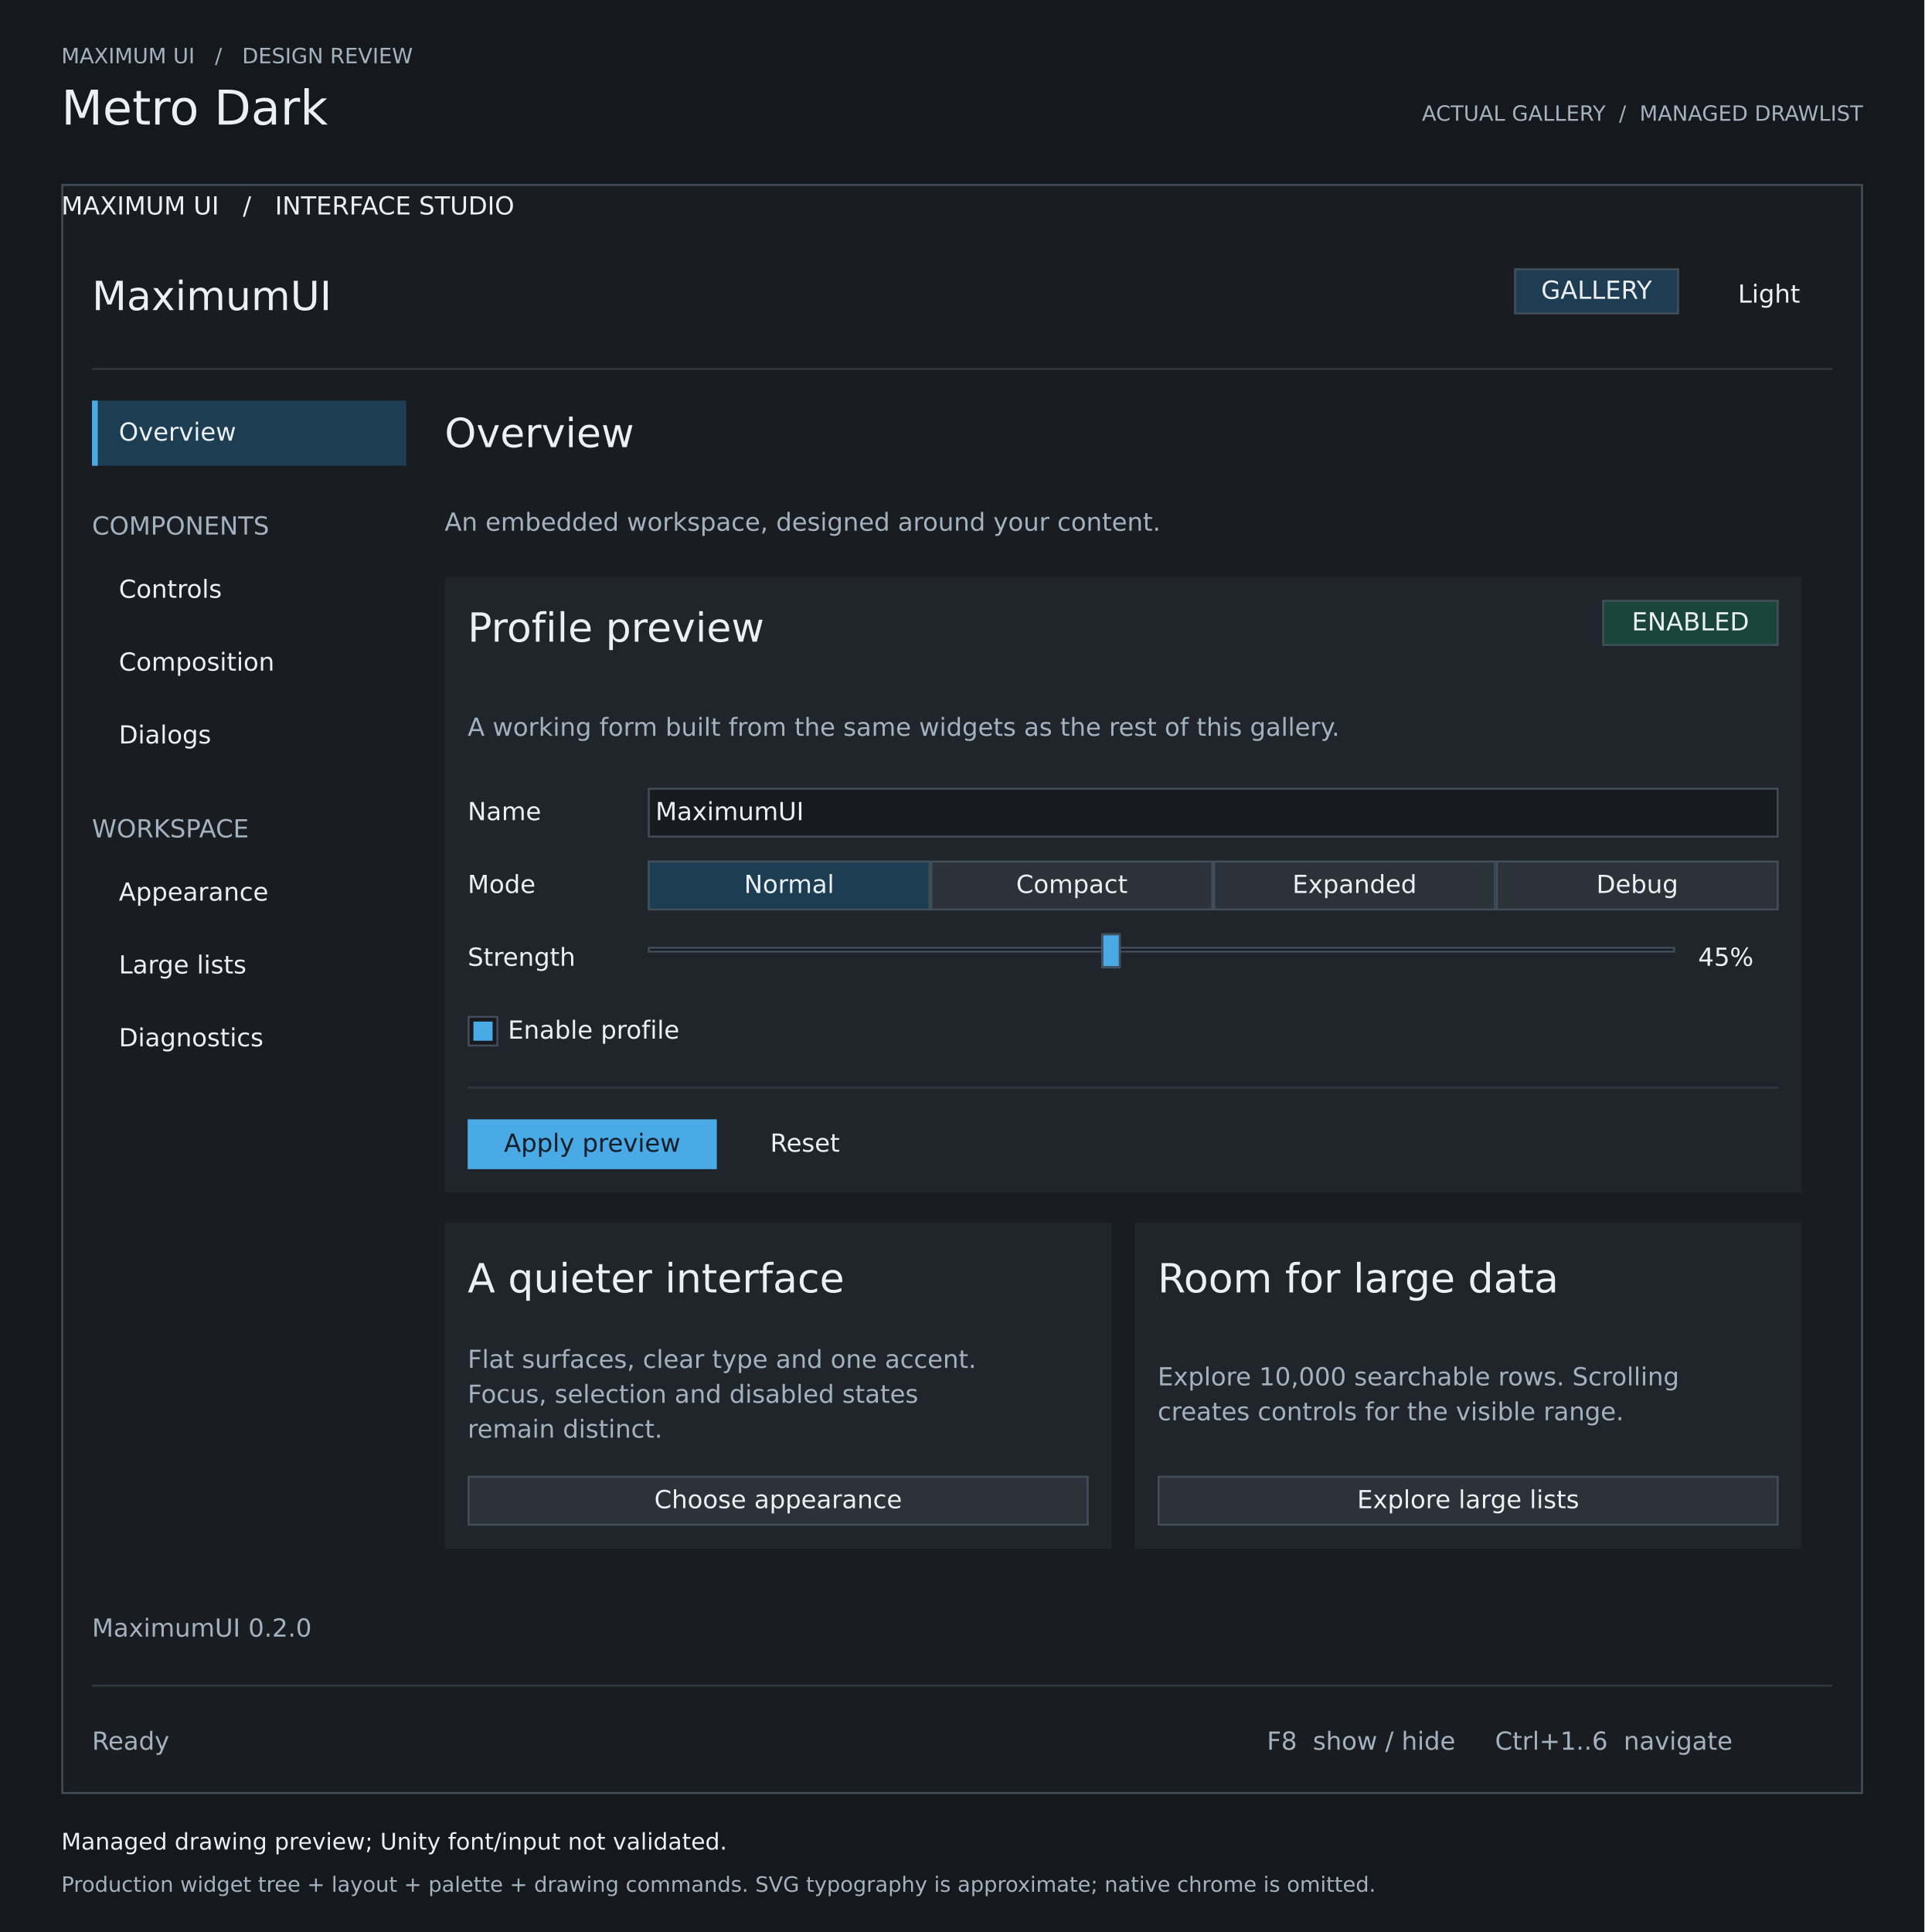
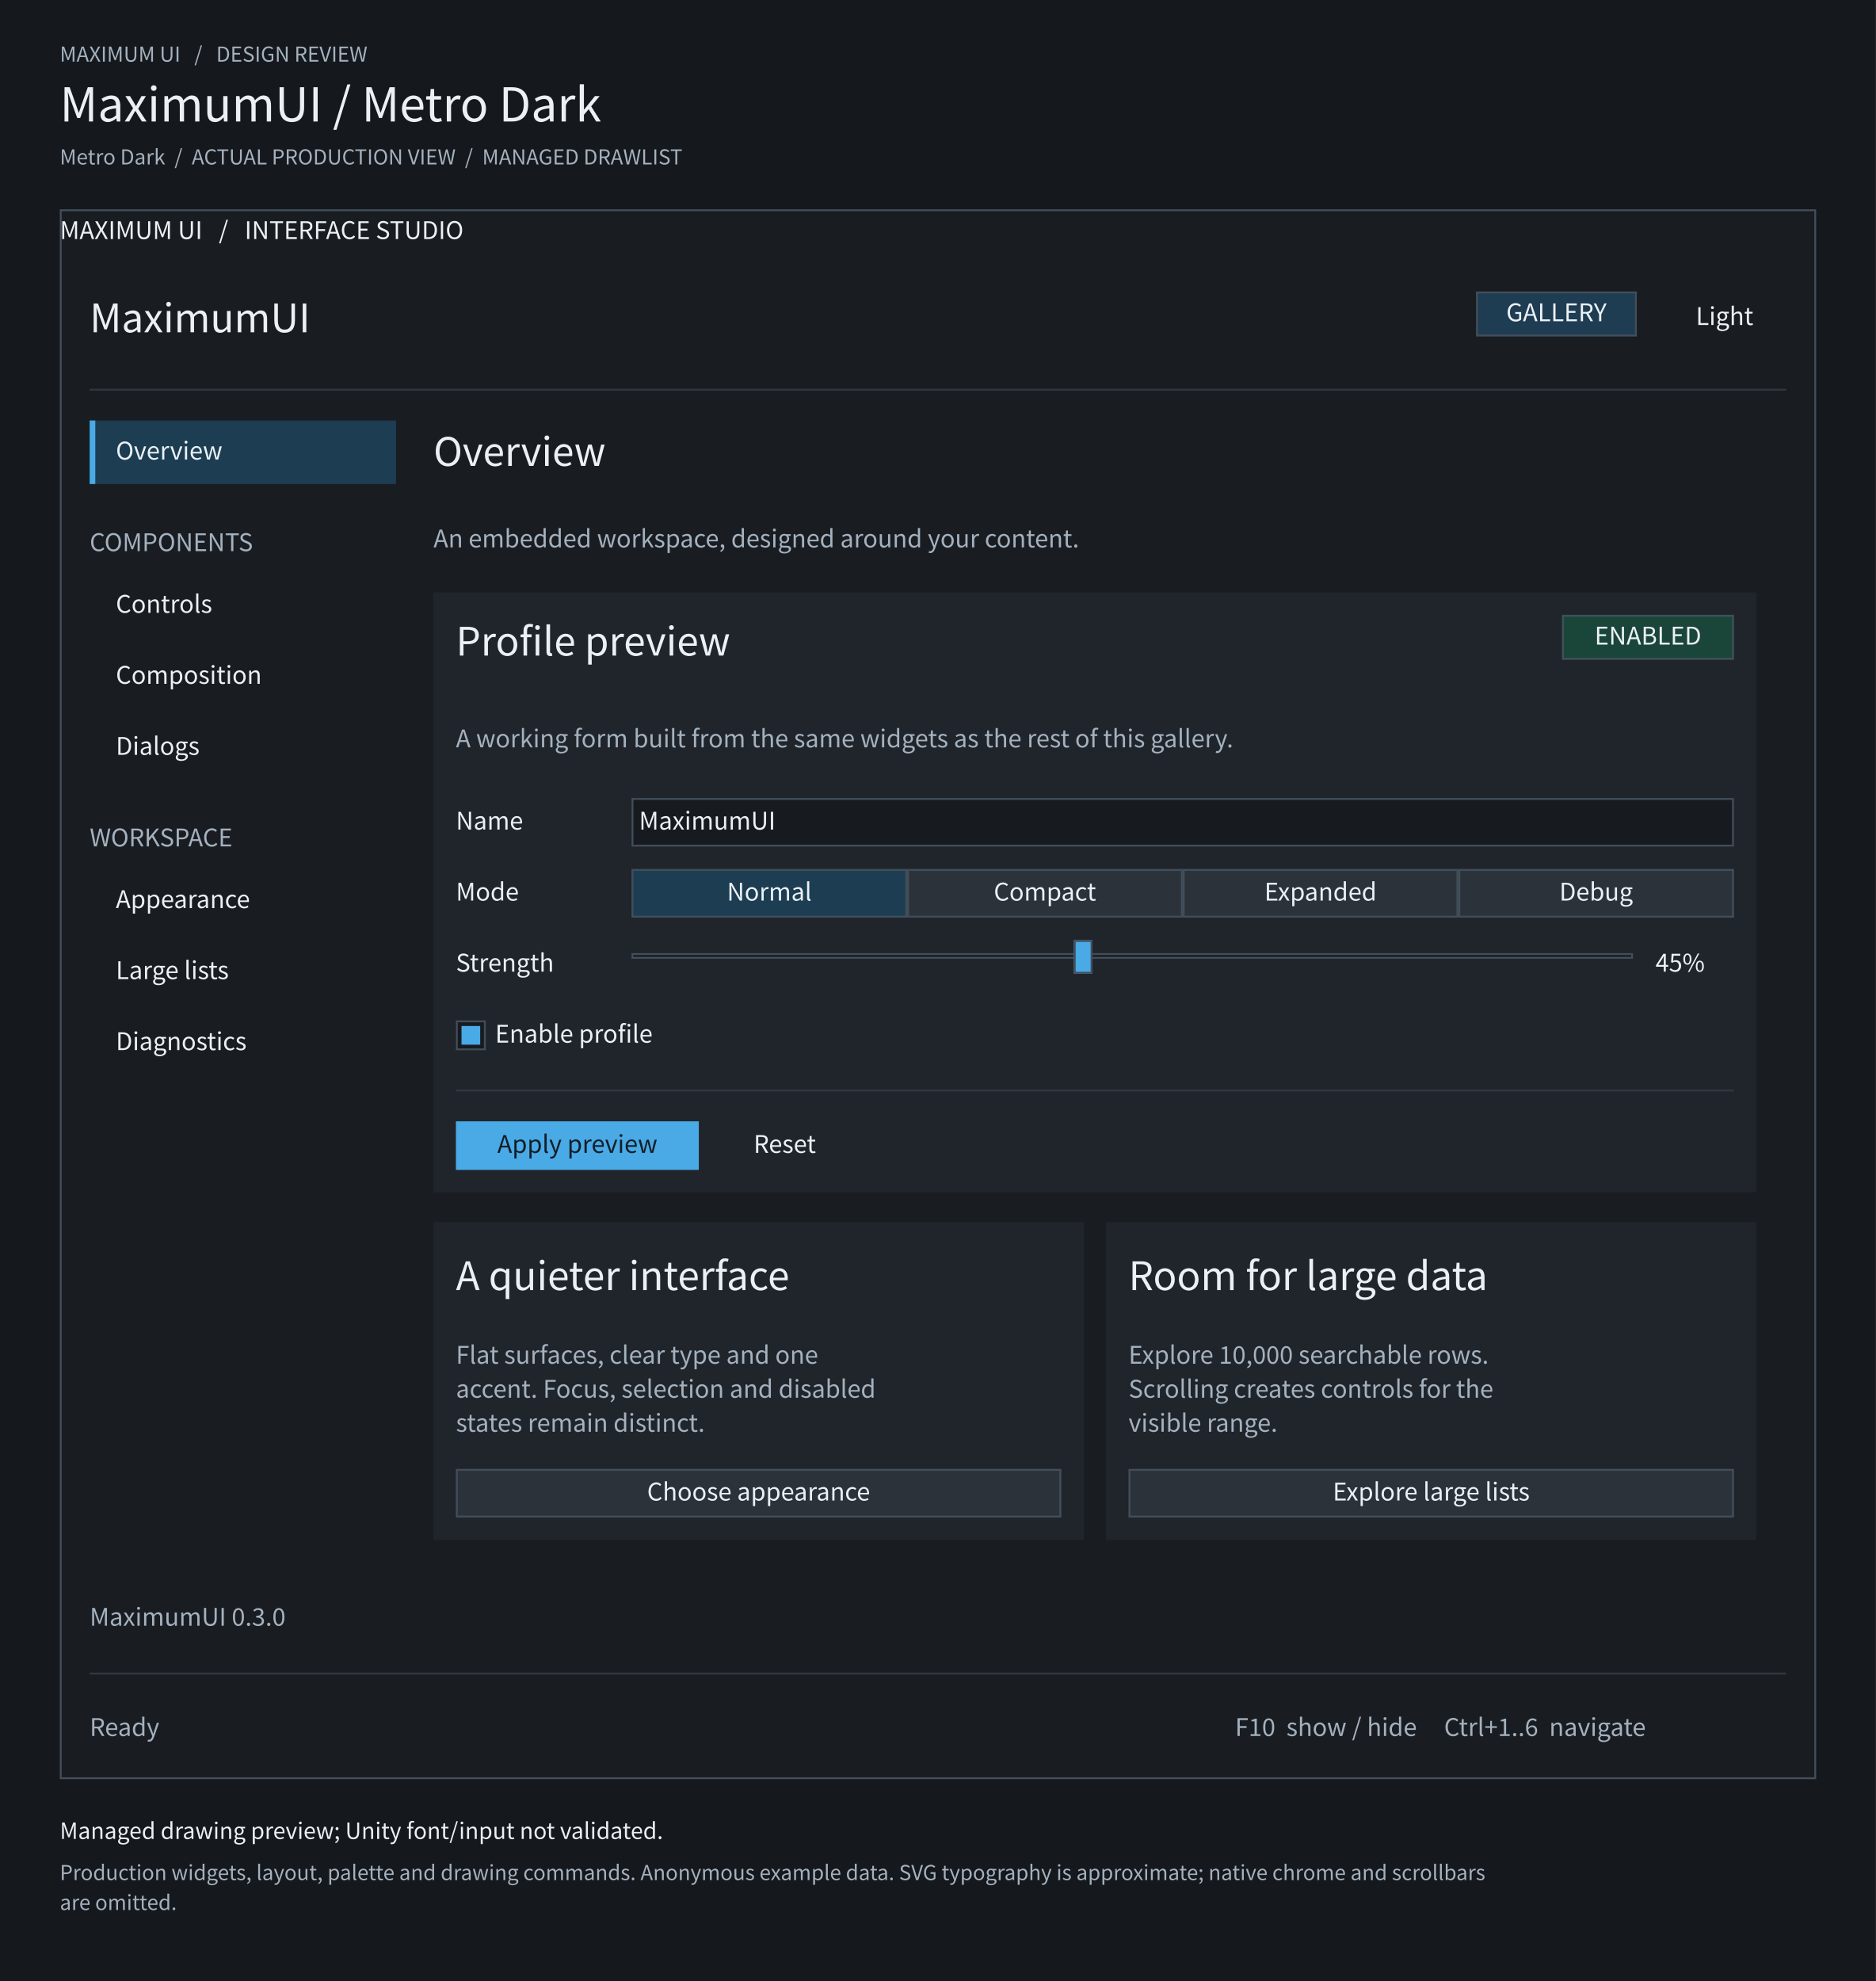
- <svg xmlns="http://www.w3.org/2000/svg" width="1004" height="1008" viewBox="0 0 1004 1008" role="img" aria-labelledby="title description">
-   <rect x="0" y="0" width="1004" height="1008" fill="#15181c" />
-   <text x="32" y="33" font-size="11" font-family="'Segoe UI', 'DejaVu Sans', sans-serif" text-anchor="start" xml:space="preserve" fill="#a4b1be">MAXIMUM UI   /   DESIGN REVIEW</text>
-   <text x="32" y="65" font-size="25" font-family="'Segoe UI', 'DejaVu Sans', sans-serif" text-anchor="start" xml:space="preserve" fill="#ebf0f4">Metro Dark</text>
-   <text x="972" y="63" font-size="11" font-family="'Segoe UI', 'DejaVu Sans', sans-serif" text-anchor="end" xml:space="preserve" fill="#a4b1be">ACTUAL GALLERY  /  MANAGED DRAWLIST</text>
-   <g transform="translate(32 96)">
+ <svg xmlns="http://www.w3.org/2000/svg" width="1004" height="1060" viewBox="0 0 1004 1060" role="img" aria-labelledby="title description">
+   <rect x="0" y="0" width="1004" height="1060" fill="#15181c" />
+   <text x="32" y="33" font-size="11" font-family="'Segoe UI', 'Noto Sans CJK SC', 'Microsoft YaHei', 'DejaVu Sans', sans-serif" text-anchor="start" xml:space="preserve" fill="#a4b1be">MAXIMUM UI   /   DESIGN REVIEW</text>
+   <text x="32" y="65" font-size="25" font-family="'Segoe UI', 'Noto Sans CJK SC', 'Microsoft YaHei', 'DejaVu Sans', sans-serif" text-anchor="start" xml:space="preserve" fill="#ebf0f4">MaximumUI / Metro Dark</text>
+   <text x="32" y="88" font-size="11" font-family="'Segoe UI', 'Noto Sans CJK SC', 'Microsoft YaHei', 'DejaVu Sans', sans-serif" text-anchor="start" xml:space="preserve" fill="#a4b1be">Metro Dark  /  ACTUAL PRODUCTION VIEW  /  MANAGED DRAWLIST</text>
+   <g transform="translate(32 112)">
    <rect x="0" y="0" width="940" height="840" fill="#191d22" />
    <rect x="0.5" y="0.5" width="939" height="839" fill="none" stroke-width="1" stroke="#424e5a" />
-     <text x="0" y="15.9" font-size="13" font-family="'Segoe UI', 'DejaVu Sans', sans-serif" text-anchor="start" xml:space="preserve" data-widget-path="0" fill="#ebf0f4">MAXIMUM UI   /   INTERFACE STUDIO</text>
-     <text x="16" y="65.8" font-size="21" font-family="'Segoe UI', 'DejaVu Sans', sans-serif" text-anchor="start" xml:space="preserve" data-widget-path="0.0.0.0" fill="#ebf0f4">MaximumUI</text>
+     <text x="0" y="15.9" font-size="13" font-family="'Segoe UI', 'Noto Sans CJK SC', 'Microsoft YaHei', 'DejaVu Sans', sans-serif" text-anchor="start" xml:space="preserve" data-widget-path="0" fill="#ebf0f4">MAXIMUM UI   /   INTERFACE STUDIO</text>
+     <text x="16" y="65.8" font-size="21" font-family="'Segoe UI', 'Noto Sans CJK SC', 'Microsoft YaHei', 'DejaVu Sans', sans-serif" text-anchor="start" xml:space="preserve" data-widget-path="0.0.0.0" fill="#ebf0f4">MaximumUI</text>
    <rect x="758" y="44" width="86" height="24" fill="#1e3c52" />
    <rect x="758.5" y="44.5" width="85" height="23" fill="none" stroke-width="1" stroke="#424e5a" />
-     <text x="801" y="59.9" font-size="13" font-family="'Segoe UI', 'DejaVu Sans', sans-serif" text-anchor="middle" xml:space="preserve" data-widget-path="0.0.0.1" fill="#ebf0f4">GALLERY</text>
-     <text x="891" y="61.9" font-size="13" font-family="'Segoe UI', 'DejaVu Sans', sans-serif" text-anchor="middle" xml:space="preserve" data-widget-path="0.0.0.2" fill="#ebf0f4">Light</text>
+     <text x="801" y="59.9" font-size="13" font-family="'Segoe UI', 'Noto Sans CJK SC', 'Microsoft YaHei', 'DejaVu Sans', sans-serif" text-anchor="middle" xml:space="preserve" data-widget-path="0.0.0.1" fill="#ebf0f4">GALLERY</text>
+     <text x="891" y="61.9" font-size="13" font-family="'Segoe UI', 'Noto Sans CJK SC', 'Microsoft YaHei', 'DejaVu Sans', sans-serif" text-anchor="middle" xml:space="preserve" data-widget-path="0.0.0.2" fill="#ebf0f4">Light</text>
    <rect x="16" y="96" width="908" height="1" fill="#2f3841" />
    <rect x="16" y="113" width="164" height="34" fill="#1c3d52" />
    <rect x="16" y="113" width="3" height="34" fill="#49aae6" />
-     <text x="30" y="133.9" font-size="13" font-family="'Segoe UI', 'DejaVu Sans', sans-serif" text-anchor="start" xml:space="preserve" data-widget-path="0.0.2.0.0" fill="#ebf0f4">Overview</text>
-     <text x="16" y="182.9" font-size="13" font-family="'Segoe UI', 'DejaVu Sans', sans-serif" text-anchor="start" xml:space="preserve" data-widget-path="0.0.2.0.2" fill="#a4b1be">COMPONENTS</text>
-     <text x="30" y="215.9" font-size="13" font-family="'Segoe UI', 'DejaVu Sans', sans-serif" text-anchor="start" xml:space="preserve" data-widget-path="0.0.2.0.3" fill="#ebf0f4">Controls</text>
-     <text x="30" y="253.9" font-size="13" font-family="'Segoe UI', 'DejaVu Sans', sans-serif" text-anchor="start" xml:space="preserve" data-widget-path="0.0.2.0.4" fill="#ebf0f4">Composition</text>
-     <text x="30" y="291.9" font-size="13" font-family="'Segoe UI', 'DejaVu Sans', sans-serif" text-anchor="start" xml:space="preserve" data-widget-path="0.0.2.0.5" fill="#ebf0f4">Dialogs</text>
-     <text x="16" y="340.9" font-size="13" font-family="'Segoe UI', 'DejaVu Sans', sans-serif" text-anchor="start" xml:space="preserve" data-widget-path="0.0.2.0.7" fill="#a4b1be">WORKSPACE</text>
-     <text x="30" y="373.9" font-size="13" font-family="'Segoe UI', 'DejaVu Sans', sans-serif" text-anchor="start" xml:space="preserve" data-widget-path="0.0.2.0.8" fill="#ebf0f4">Appearance</text>
-     <text x="30" y="411.9" font-size="13" font-family="'Segoe UI', 'DejaVu Sans', sans-serif" text-anchor="start" xml:space="preserve" data-widget-path="0.0.2.0.9" fill="#ebf0f4">Large lists</text>
-     <text x="30" y="449.9" font-size="13" font-family="'Segoe UI', 'DejaVu Sans', sans-serif" text-anchor="start" xml:space="preserve" data-widget-path="0.0.2.0.10" fill="#ebf0f4">Diagnostics</text>
-     <text x="16" y="757.9" font-size="13" font-family="'Segoe UI', 'DejaVu Sans', sans-serif" text-anchor="start" xml:space="preserve" data-widget-path="0.0.2.0.12" fill="#a4b1be">MaximumUI 0.2.0</text>
-     <text x="200" y="137.3" font-size="21" font-family="'Segoe UI', 'DejaVu Sans', sans-serif" text-anchor="start" xml:space="preserve" data-widget-path="0.0.2.1.0" fill="#ebf0f4">Overview</text>
-     <text x="200" y="180.9" font-size="13" font-family="'Segoe UI', 'DejaVu Sans', sans-serif" text-anchor="start" xml:space="preserve" data-widget-path="0.0.2.1.1" fill="#a4b1be">An embedded workspace, designed around your content.</text>
-     <rect x="200" y="205" width="708" height="321" fill="#20252b" />
-     <text x="212" y="238.8" font-size="21" font-family="'Segoe UI', 'DejaVu Sans', sans-serif" text-anchor="start" xml:space="preserve" data-widget-path="0.0.2.1.2.0.0.0.0.0" fill="#ebf0f4">Profile preview</text>
-     <rect x="804" y="217" width="92" height="24" fill="#1a463a" />
-     <rect x="804.5" y="217.5" width="91" height="23" fill="none" stroke-width="1" stroke="#424e5a" />
-     <text x="850" y="232.9" font-size="13" font-family="'Segoe UI', 'DejaVu Sans', sans-serif" text-anchor="middle" xml:space="preserve" data-widget-path="0.0.2.1.2.0.0.0.0.1" fill="#ebf0f4">ENABLED</text>
-     <text x="212" y="287.9" font-size="13" font-family="'Segoe UI', 'DejaVu Sans', sans-serif" text-anchor="start" xml:space="preserve" data-widget-path="0.0.2.1.2.0.0.0.1" fill="#a4b1be">A working form built from the same widgets as the rest of this gallery.</text>
-     <text x="212" y="331.9" font-size="13" font-family="'Segoe UI', 'DejaVu Sans', sans-serif" text-anchor="start" xml:space="preserve" data-widget-path="0.0.2.1.2.0.0.0.2.0" fill="#ebf0f4">Name</text>
-     <rect x="306" y="315" width="590" height="26" fill="#171b1f" />
-     <rect x="306.5" y="315.5" width="589" height="25" fill="none" stroke-width="1" stroke="#424e5a" />
-     <text x="310" y="331.9" font-size="13" font-family="'Segoe UI', 'DejaVu Sans', sans-serif" text-anchor="start" xml:space="preserve" data-widget-path="0.0.2.1.2.0.0.0.2.1" fill="#ebf0f4">MaximumUI</text>
-     <text x="212" y="369.9" font-size="13" font-family="'Segoe UI', 'DejaVu Sans', sans-serif" text-anchor="start" xml:space="preserve" data-widget-path="0.0.2.1.2.0.0.0.3.0" fill="#ebf0f4">Mode</text>
-     <rect x="306" y="353" width="147.5" height="26" fill="#1c3d52" />
-     <rect x="306.5" y="353.5" width="146.5" height="25" fill="none" stroke-width="1" stroke="#424e5a" />
-     <text x="379.75" y="369.9" font-size="13" font-family="'Segoe UI', 'DejaVu Sans', sans-serif" text-anchor="middle" xml:space="preserve" data-widget-path="0.0.2.1.2.0.0.0.3.1" fill="#ebf0f4">Normal</text>
-     <rect x="453.5" y="353" width="147.5" height="26" fill="#2b323a" />
-     <rect x="454" y="353.5" width="146.5" height="25" fill="none" stroke-width="1" stroke="#424e5a" />
-     <text x="527.25" y="369.9" font-size="13" font-family="'Segoe UI', 'DejaVu Sans', sans-serif" text-anchor="middle" xml:space="preserve" data-widget-path="0.0.2.1.2.0.0.0.3.1" fill="#ebf0f4">Compact</text>
-     <rect x="601" y="353" width="147.5" height="26" fill="#2b323a" />
-     <rect x="601.5" y="353.5" width="146.5" height="25" fill="none" stroke-width="1" stroke="#424e5a" />
-     <text x="674.75" y="369.9" font-size="13" font-family="'Segoe UI', 'DejaVu Sans', sans-serif" text-anchor="middle" xml:space="preserve" data-widget-path="0.0.2.1.2.0.0.0.3.1" fill="#ebf0f4">Expanded</text>
-     <rect x="748.5" y="353" width="147.5" height="26" fill="#2b323a" />
-     <rect x="749" y="353.5" width="146.5" height="25" fill="none" stroke-width="1" stroke="#424e5a" />
-     <text x="822.25" y="369.9" font-size="13" font-family="'Segoe UI', 'DejaVu Sans', sans-serif" text-anchor="middle" xml:space="preserve" data-widget-path="0.0.2.1.2.0.0.0.3.1" fill="#ebf0f4">Debug</text>
-     <text x="212" y="407.9" font-size="13" font-family="'Segoe UI', 'DejaVu Sans', sans-serif" text-anchor="start" xml:space="preserve" data-widget-path="0.0.2.1.2.0.0.0.4.0" fill="#ebf0f4">Strength</text>
-     <rect x="306" y="398" width="536" height="3" fill="#171b1f" />
-     <rect x="306.5" y="398.5" width="535" height="2" fill="none" stroke-width="1" stroke="#424e5a" />
-     <rect x="542.7" y="391" width="10" height="18" fill="#49aae6" />
-     <rect x="543.2" y="391.5" width="9" height="17" fill="none" stroke-width="1" stroke="#424e5a" />
-     <text x="854" y="407.9" font-size="13" font-family="'Segoe UI', 'DejaVu Sans', sans-serif" text-anchor="start" xml:space="preserve" data-widget-path="0.0.2.1.2.0.0.0.4.2" fill="#ebf0f4">45%</text>
-     <rect x="212" y="434" width="16" height="16" fill="#171b1f" />
-     <rect x="212.5" y="434.5" width="15" height="15" fill="none" stroke-width="1" stroke="#424e5a" />
-     <rect x="215" y="437" width="10" height="10" fill="#49aae6" />
-     <text x="233" y="445.9" font-size="13" font-family="'Segoe UI', 'DejaVu Sans', sans-serif" text-anchor="start" xml:space="preserve" data-widget-path="0.0.2.1.2.0.0.0.5" fill="#ebf0f4">Enable profile</text>
-     <rect x="212" y="471" width="684" height="1" fill="#2f3841" />
-     <rect x="212" y="488" width="130" height="26" fill="#49aae6" />
-     <text x="277" y="504.9" font-size="13" font-family="'Segoe UI', 'DejaVu Sans', sans-serif" text-anchor="middle" xml:space="preserve" data-widget-path="0.0.2.1.2.0.0.0.7.0" fill="#131e28">Apply preview</text>
-     <text x="388" y="504.9" font-size="13" font-family="'Segoe UI', 'DejaVu Sans', sans-serif" text-anchor="middle" xml:space="preserve" data-widget-path="0.0.2.1.2.0.0.0.7.1" fill="#ebf0f4">Reset</text>
-     <rect x="200" y="542" width="348" height="170" fill="#20252b" />
-     <text x="212" y="578.3" font-size="21" font-family="'Segoe UI', 'DejaVu Sans', sans-serif" text-anchor="start" xml:space="preserve" data-widget-path="0.0.2.1.2.0.1.0.0.0" fill="#ebf0f4">A quieter interface</text>
-     <text x="212" y="617.7" font-size="13" font-family="'Segoe UI', 'DejaVu Sans', sans-serif" text-anchor="start" xml:space="preserve" data-widget-path="0.0.2.1.2.0.1.0.0.1" fill="#a4b1be">Flat surfaces, clear type and one accent.</text>
-     <text x="212" y="635.9" font-size="13" font-family="'Segoe UI', 'DejaVu Sans', sans-serif" text-anchor="start" xml:space="preserve" data-widget-path="0.0.2.1.2.0.1.0.0.1" fill="#a4b1be">Focus, selection and disabled states</text>
-     <text x="212" y="654.1" font-size="13" font-family="'Segoe UI', 'DejaVu Sans', sans-serif" text-anchor="start" xml:space="preserve" data-widget-path="0.0.2.1.2.0.1.0.0.1" fill="#a4b1be">remain distinct.</text>
-     <rect x="212" y="674" width="324" height="26" fill="#2b323a" />
-     <rect x="212.5" y="674.5" width="323" height="25" fill="none" stroke-width="1" stroke="#424e5a" />
-     <text x="374" y="690.9" font-size="13" font-family="'Segoe UI', 'DejaVu Sans', sans-serif" text-anchor="middle" xml:space="preserve" data-widget-path="0.0.2.1.2.0.1.0.0.2" fill="#ebf0f4">Choose appearance</text>
-     <rect x="560" y="542" width="348" height="170" fill="#20252b" />
-     <text x="572" y="578.3" font-size="21" font-family="'Segoe UI', 'DejaVu Sans', sans-serif" text-anchor="start" xml:space="preserve" data-widget-path="0.0.2.1.2.0.1.1.0.0" fill="#ebf0f4">Room for large data</text>
-     <text x="572" y="626.8" font-size="13" font-family="'Segoe UI', 'DejaVu Sans', sans-serif" text-anchor="start" xml:space="preserve" data-widget-path="0.0.2.1.2.0.1.1.0.1" fill="#a4b1be">Explore 10,000 searchable rows. Scrolling</text>
-     <text x="572" y="645" font-size="13" font-family="'Segoe UI', 'DejaVu Sans', sans-serif" text-anchor="start" xml:space="preserve" data-widget-path="0.0.2.1.2.0.1.1.0.1" fill="#a4b1be">creates controls for the visible range.</text>
-     <rect x="572" y="674" width="324" height="26" fill="#2b323a" />
-     <rect x="572.5" y="674.5" width="323" height="25" fill="none" stroke-width="1" stroke="#424e5a" />
-     <text x="734" y="690.9" font-size="13" font-family="'Segoe UI', 'DejaVu Sans', sans-serif" text-anchor="middle" xml:space="preserve" data-widget-path="0.0.2.1.2.0.1.1.0.2" fill="#ebf0f4">Explore large lists</text>
+     <text x="30" y="133.9" font-size="13" font-family="'Segoe UI', 'Noto Sans CJK SC', 'Microsoft YaHei', 'DejaVu Sans', sans-serif" text-anchor="start" xml:space="preserve" data-widget-path="0.0.2.0.0" fill="#ebf0f4">Overview</text>
+     <text x="16" y="182.9" font-size="13" font-family="'Segoe UI', 'Noto Sans CJK SC', 'Microsoft YaHei', 'DejaVu Sans', sans-serif" text-anchor="start" xml:space="preserve" data-widget-path="0.0.2.0.2" fill="#a4b1be">COMPONENTS</text>
+     <text x="30" y="215.9" font-size="13" font-family="'Segoe UI', 'Noto Sans CJK SC', 'Microsoft YaHei', 'DejaVu Sans', sans-serif" text-anchor="start" xml:space="preserve" data-widget-path="0.0.2.0.3" fill="#ebf0f4">Controls</text>
+     <text x="30" y="253.9" font-size="13" font-family="'Segoe UI', 'Noto Sans CJK SC', 'Microsoft YaHei', 'DejaVu Sans', sans-serif" text-anchor="start" xml:space="preserve" data-widget-path="0.0.2.0.4" fill="#ebf0f4">Composition</text>
+     <text x="30" y="291.9" font-size="13" font-family="'Segoe UI', 'Noto Sans CJK SC', 'Microsoft YaHei', 'DejaVu Sans', sans-serif" text-anchor="start" xml:space="preserve" data-widget-path="0.0.2.0.5" fill="#ebf0f4">Dialogs</text>
+     <text x="16" y="340.9" font-size="13" font-family="'Segoe UI', 'Noto Sans CJK SC', 'Microsoft YaHei', 'DejaVu Sans', sans-serif" text-anchor="start" xml:space="preserve" data-widget-path="0.0.2.0.7" fill="#a4b1be">WORKSPACE</text>
+     <text x="30" y="373.9" font-size="13" font-family="'Segoe UI', 'Noto Sans CJK SC', 'Microsoft YaHei', 'DejaVu Sans', sans-serif" text-anchor="start" xml:space="preserve" data-widget-path="0.0.2.0.8" fill="#ebf0f4">Appearance</text>
+     <text x="30" y="411.9" font-size="13" font-family="'Segoe UI', 'Noto Sans CJK SC', 'Microsoft YaHei', 'DejaVu Sans', sans-serif" text-anchor="start" xml:space="preserve" data-widget-path="0.0.2.0.9" fill="#ebf0f4">Large lists</text>
+     <text x="30" y="449.9" font-size="13" font-family="'Segoe UI', 'Noto Sans CJK SC', 'Microsoft YaHei', 'DejaVu Sans', sans-serif" text-anchor="start" xml:space="preserve" data-widget-path="0.0.2.0.10" fill="#ebf0f4">Diagnostics</text>
+     <text x="16" y="757.9" font-size="13" font-family="'Segoe UI', 'Noto Sans CJK SC', 'Microsoft YaHei', 'DejaVu Sans', sans-serif" text-anchor="start" xml:space="preserve" data-widget-path="0.0.2.0.12" fill="#a4b1be">MaximumUI 0.3.0</text>
+     <text x="200" y="137.3" font-size="21" font-family="'Segoe UI', 'Noto Sans CJK SC', 'Microsoft YaHei', 'DejaVu Sans', sans-serif" text-anchor="start" xml:space="preserve" data-widget-path="0.0.2.1.0" fill="#ebf0f4">Overview</text>
+     <text x="200" y="180.9" font-size="13" font-family="'Segoe UI', 'Noto Sans CJK SC', 'Microsoft YaHei', 'DejaVu Sans', sans-serif" text-anchor="start" xml:space="preserve" data-widget-path="0.0.2.1.1" fill="#a4b1be">An embedded workspace, designed around your content.</text>
+     <defs>
+       <clipPath id="clip-0">
+         <rect x="200" y="205" width="708" height="562" fill="#ffffff" />
+       </clipPath>
+     </defs>
+     <g clip-path="url(#clip-0)">
+       <rect x="200" y="205" width="708" height="321" fill="#20252b" />
+       <text x="212" y="238.8" font-size="21" font-family="'Segoe UI', 'Noto Sans CJK SC', 'Microsoft YaHei', 'DejaVu Sans', sans-serif" text-anchor="start" xml:space="preserve" data-widget-path="0.0.2.1.2.0.0.0.0.0" fill="#ebf0f4">Profile preview</text>
+       <rect x="804" y="217" width="92" height="24" fill="#1a463a" />
+       <rect x="804.5" y="217.5" width="91" height="23" fill="none" stroke-width="1" stroke="#424e5a" />
+       <text x="850" y="232.9" font-size="13" font-family="'Segoe UI', 'Noto Sans CJK SC', 'Microsoft YaHei', 'DejaVu Sans', sans-serif" text-anchor="middle" xml:space="preserve" data-widget-path="0.0.2.1.2.0.0.0.0.1" fill="#ebf0f4">ENABLED</text>
+       <text x="212" y="287.9" font-size="13" font-family="'Segoe UI', 'Noto Sans CJK SC', 'Microsoft YaHei', 'DejaVu Sans', sans-serif" text-anchor="start" xml:space="preserve" data-widget-path="0.0.2.1.2.0.0.0.1" fill="#a4b1be">A working form built from the same widgets as the rest of this gallery.</text>
+       <text x="212" y="331.9" font-size="13" font-family="'Segoe UI', 'Noto Sans CJK SC', 'Microsoft YaHei', 'DejaVu Sans', sans-serif" text-anchor="start" xml:space="preserve" data-widget-path="0.0.2.1.2.0.0.0.2.0" fill="#ebf0f4">Name</text>
+       <rect x="306" y="315" width="590" height="26" fill="#171b1f" />
+       <rect x="306.5" y="315.5" width="589" height="25" fill="none" stroke-width="1" stroke="#424e5a" />
+       <text x="310" y="331.9" font-size="13" font-family="'Segoe UI', 'Noto Sans CJK SC', 'Microsoft YaHei', 'DejaVu Sans', sans-serif" text-anchor="start" xml:space="preserve" data-widget-path="0.0.2.1.2.0.0.0.2.1" fill="#ebf0f4">MaximumUI</text>
+       <text x="212" y="369.9" font-size="13" font-family="'Segoe UI', 'Noto Sans CJK SC', 'Microsoft YaHei', 'DejaVu Sans', sans-serif" text-anchor="start" xml:space="preserve" data-widget-path="0.0.2.1.2.0.0.0.3.0" fill="#ebf0f4">Mode</text>
+       <rect x="306" y="353" width="147.5" height="26" fill="#1c3d52" />
+       <rect x="306.5" y="353.5" width="146.5" height="25" fill="none" stroke-width="1" stroke="#424e5a" />
+       <text x="379.75" y="369.9" font-size="13" font-family="'Segoe UI', 'Noto Sans CJK SC', 'Microsoft YaHei', 'DejaVu Sans', sans-serif" text-anchor="middle" xml:space="preserve" data-widget-path="0.0.2.1.2.0.0.0.3.1" fill="#ebf0f4">Normal</text>
+       <rect x="453.5" y="353" width="147.5" height="26" fill="#2b323a" />
+       <rect x="454" y="353.5" width="146.5" height="25" fill="none" stroke-width="1" stroke="#424e5a" />
+       <text x="527.25" y="369.9" font-size="13" font-family="'Segoe UI', 'Noto Sans CJK SC', 'Microsoft YaHei', 'DejaVu Sans', sans-serif" text-anchor="middle" xml:space="preserve" data-widget-path="0.0.2.1.2.0.0.0.3.1" fill="#ebf0f4">Compact</text>
+       <rect x="601" y="353" width="147.5" height="26" fill="#2b323a" />
+       <rect x="601.5" y="353.5" width="146.5" height="25" fill="none" stroke-width="1" stroke="#424e5a" />
+       <text x="674.75" y="369.9" font-size="13" font-family="'Segoe UI', 'Noto Sans CJK SC', 'Microsoft YaHei', 'DejaVu Sans', sans-serif" text-anchor="middle" xml:space="preserve" data-widget-path="0.0.2.1.2.0.0.0.3.1" fill="#ebf0f4">Expanded</text>
+       <rect x="748.5" y="353" width="147.5" height="26" fill="#2b323a" />
+       <rect x="749" y="353.5" width="146.5" height="25" fill="none" stroke-width="1" stroke="#424e5a" />
+       <text x="822.25" y="369.9" font-size="13" font-family="'Segoe UI', 'Noto Sans CJK SC', 'Microsoft YaHei', 'DejaVu Sans', sans-serif" text-anchor="middle" xml:space="preserve" data-widget-path="0.0.2.1.2.0.0.0.3.1" fill="#ebf0f4">Debug</text>
+       <text x="212" y="407.9" font-size="13" font-family="'Segoe UI', 'Noto Sans CJK SC', 'Microsoft YaHei', 'DejaVu Sans', sans-serif" text-anchor="start" xml:space="preserve" data-widget-path="0.0.2.1.2.0.0.0.4.0" fill="#ebf0f4">Strength</text>
+       <rect x="306" y="398" width="536" height="3" fill="#171b1f" />
+       <rect x="306.5" y="398.5" width="535" height="2" fill="none" stroke-width="1" stroke="#424e5a" />
+       <rect x="542.7" y="391" width="10" height="18" fill="#49aae6" />
+       <rect x="543.2" y="391.5" width="9" height="17" fill="none" stroke-width="1" stroke="#424e5a" />
+       <text x="854" y="407.9" font-size="13" font-family="'Segoe UI', 'Noto Sans CJK SC', 'Microsoft YaHei', 'DejaVu Sans', sans-serif" text-anchor="start" xml:space="preserve" data-widget-path="0.0.2.1.2.0.0.0.4.2" fill="#ebf0f4">45%</text>
+       <rect x="212" y="434" width="16" height="16" fill="#171b1f" />
+       <rect x="212.5" y="434.5" width="15" height="15" fill="none" stroke-width="1" stroke="#424e5a" />
+       <rect x="215" y="437" width="10" height="10" fill="#49aae6" />
+       <text x="233" y="445.9" font-size="13" font-family="'Segoe UI', 'Noto Sans CJK SC', 'Microsoft YaHei', 'DejaVu Sans', sans-serif" text-anchor="start" xml:space="preserve" data-widget-path="0.0.2.1.2.0.0.0.5" fill="#ebf0f4">Enable profile</text>
+       <rect x="212" y="471" width="684" height="1" fill="#2f3841" />
+       <rect x="212" y="488" width="130" height="26" fill="#49aae6" />
+       <text x="277" y="504.9" font-size="13" font-family="'Segoe UI', 'Noto Sans CJK SC', 'Microsoft YaHei', 'DejaVu Sans', sans-serif" text-anchor="middle" xml:space="preserve" data-widget-path="0.0.2.1.2.0.0.0.7.0" fill="#131e28">Apply preview</text>
+       <text x="388" y="504.9" font-size="13" font-family="'Segoe UI', 'Noto Sans CJK SC', 'Microsoft YaHei', 'DejaVu Sans', sans-serif" text-anchor="middle" xml:space="preserve" data-widget-path="0.0.2.1.2.0.0.0.7.1" fill="#ebf0f4">Reset</text>
+       <rect x="200" y="542" width="348" height="170" fill="#20252b" />
+       <text x="212" y="578.3" font-size="21" font-family="'Segoe UI', 'Noto Sans CJK SC', 'Microsoft YaHei', 'DejaVu Sans', sans-serif" text-anchor="start" xml:space="preserve" data-widget-path="0.0.2.1.2.0.1.0.0.0" fill="#ebf0f4">A quieter interface</text>
+       <text x="212" y="617.7" font-size="13" font-family="'Segoe UI', 'Noto Sans CJK SC', 'Microsoft YaHei', 'DejaVu Sans', sans-serif" text-anchor="start" xml:space="preserve" data-widget-path="0.0.2.1.2.0.1.0.0.1" fill="#a4b1be">Flat surfaces, clear type and one</text>
+       <text x="212" y="635.9" font-size="13" font-family="'Segoe UI', 'Noto Sans CJK SC', 'Microsoft YaHei', 'DejaVu Sans', sans-serif" text-anchor="start" xml:space="preserve" data-widget-path="0.0.2.1.2.0.1.0.0.1" fill="#a4b1be">accent. Focus, selection and disabled</text>
+       <text x="212" y="654.1" font-size="13" font-family="'Segoe UI', 'Noto Sans CJK SC', 'Microsoft YaHei', 'DejaVu Sans', sans-serif" text-anchor="start" xml:space="preserve" data-widget-path="0.0.2.1.2.0.1.0.0.1" fill="#a4b1be">states remain distinct.</text>
+       <rect x="212" y="674" width="324" height="26" fill="#2b323a" />
+       <rect x="212.5" y="674.5" width="323" height="25" fill="none" stroke-width="1" stroke="#424e5a" />
+       <text x="374" y="690.9" font-size="13" font-family="'Segoe UI', 'Noto Sans CJK SC', 'Microsoft YaHei', 'DejaVu Sans', sans-serif" text-anchor="middle" xml:space="preserve" data-widget-path="0.0.2.1.2.0.1.0.0.2" fill="#ebf0f4">Choose appearance</text>
+       <rect x="560" y="542" width="348" height="170" fill="#20252b" />
+       <text x="572" y="578.3" font-size="21" font-family="'Segoe UI', 'Noto Sans CJK SC', 'Microsoft YaHei', 'DejaVu Sans', sans-serif" text-anchor="start" xml:space="preserve" data-widget-path="0.0.2.1.2.0.1.1.0.0" fill="#ebf0f4">Room for large data</text>
+       <text x="572" y="617.7" font-size="13" font-family="'Segoe UI', 'Noto Sans CJK SC', 'Microsoft YaHei', 'DejaVu Sans', sans-serif" text-anchor="start" xml:space="preserve" data-widget-path="0.0.2.1.2.0.1.1.0.1" fill="#a4b1be">Explore 10,000 searchable rows.</text>
+       <text x="572" y="635.9" font-size="13" font-family="'Segoe UI', 'Noto Sans CJK SC', 'Microsoft YaHei', 'DejaVu Sans', sans-serif" text-anchor="start" xml:space="preserve" data-widget-path="0.0.2.1.2.0.1.1.0.1" fill="#a4b1be">Scrolling creates controls for the</text>
+       <text x="572" y="654.1" font-size="13" font-family="'Segoe UI', 'Noto Sans CJK SC', 'Microsoft YaHei', 'DejaVu Sans', sans-serif" text-anchor="start" xml:space="preserve" data-widget-path="0.0.2.1.2.0.1.1.0.1" fill="#a4b1be">visible range.</text>
+       <rect x="572" y="674" width="324" height="26" fill="#2b323a" />
+       <rect x="572.5" y="674.5" width="323" height="25" fill="none" stroke-width="1" stroke="#424e5a" />
+       <text x="734" y="690.9" font-size="13" font-family="'Segoe UI', 'Noto Sans CJK SC', 'Microsoft YaHei', 'DejaVu Sans', sans-serif" text-anchor="middle" xml:space="preserve" data-widget-path="0.0.2.1.2.0.1.1.0.2" fill="#ebf0f4">Explore large lists</text>
+     </g>
    <rect x="16" y="783" width="908" height="1" fill="#2f3841" />
-     <text x="16" y="816.9" font-size="13" font-family="'Segoe UI', 'DejaVu Sans', sans-serif" text-anchor="start" xml:space="preserve" data-widget-path="0.0.4.0" fill="#a4b1be">Ready</text>
-     <text x="629" y="816.9" font-size="13" font-family="'Segoe UI', 'DejaVu Sans', sans-serif" text-anchor="start" xml:space="preserve" data-widget-path="0.0.4.1" fill="#a4b1be">F8  show / hide     Ctrl+1..6  navigate</text>
+     <text x="16" y="816.9" font-size="13" font-family="'Segoe UI', 'Noto Sans CJK SC', 'Microsoft YaHei', 'DejaVu Sans', sans-serif" text-anchor="start" xml:space="preserve" data-widget-path="0.0.4.0" fill="#a4b1be">Ready</text>
+     <text x="629" y="816.9" font-size="13" font-family="'Segoe UI', 'Noto Sans CJK SC', 'Microsoft YaHei', 'DejaVu Sans', sans-serif" text-anchor="start" xml:space="preserve" data-widget-path="0.0.4.1" fill="#a4b1be">F10  show / hide     Ctrl+1..6  navigate</text>
  </g>
-   <text x="32" y="965" font-size="12" font-family="'Segoe UI', 'DejaVu Sans', sans-serif" text-anchor="start" xml:space="preserve" fill="#ebf0f4">Managed drawing preview; Unity font/input not validated.</text>
-   <text x="32" y="987" font-size="11" font-family="'Segoe UI', 'DejaVu Sans', sans-serif" text-anchor="start" xml:space="preserve" fill="#a4b1be">Production widget tree + layout + palette + drawing commands. SVG typography is approximate; native chrome is omitted.</text>
+   <text x="32" y="984" font-size="12" font-family="'Segoe UI', 'Noto Sans CJK SC', 'Microsoft YaHei', 'DejaVu Sans', sans-serif" text-anchor="start" xml:space="preserve" fill="#ebf0f4">Managed drawing preview; Unity font/input not validated.</text>
+   <text x="32" y="1006" font-size="11" font-family="'Segoe UI', 'Noto Sans CJK SC', 'Microsoft YaHei', 'DejaVu Sans', sans-serif" text-anchor="start" xml:space="preserve" fill="#a4b1be">Production widgets, layout, palette and drawing commands. Anonymous example data. SVG typography is approximate; native chrome and scrollbars</text>
+   <text x="32" y="1022" font-size="11" font-family="'Segoe UI', 'Noto Sans CJK SC', 'Microsoft YaHei', 'DejaVu Sans', sans-serif" text-anchor="start" xml:space="preserve" fill="#a4b1be">are omitted.</text>
</svg>
